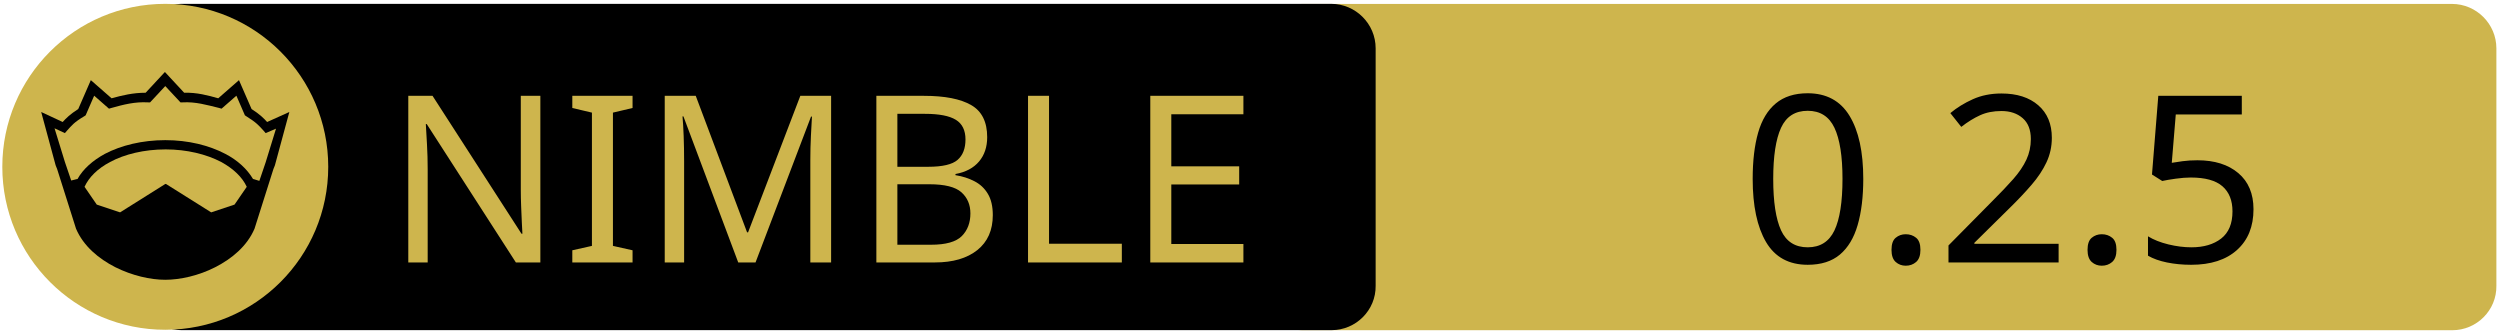
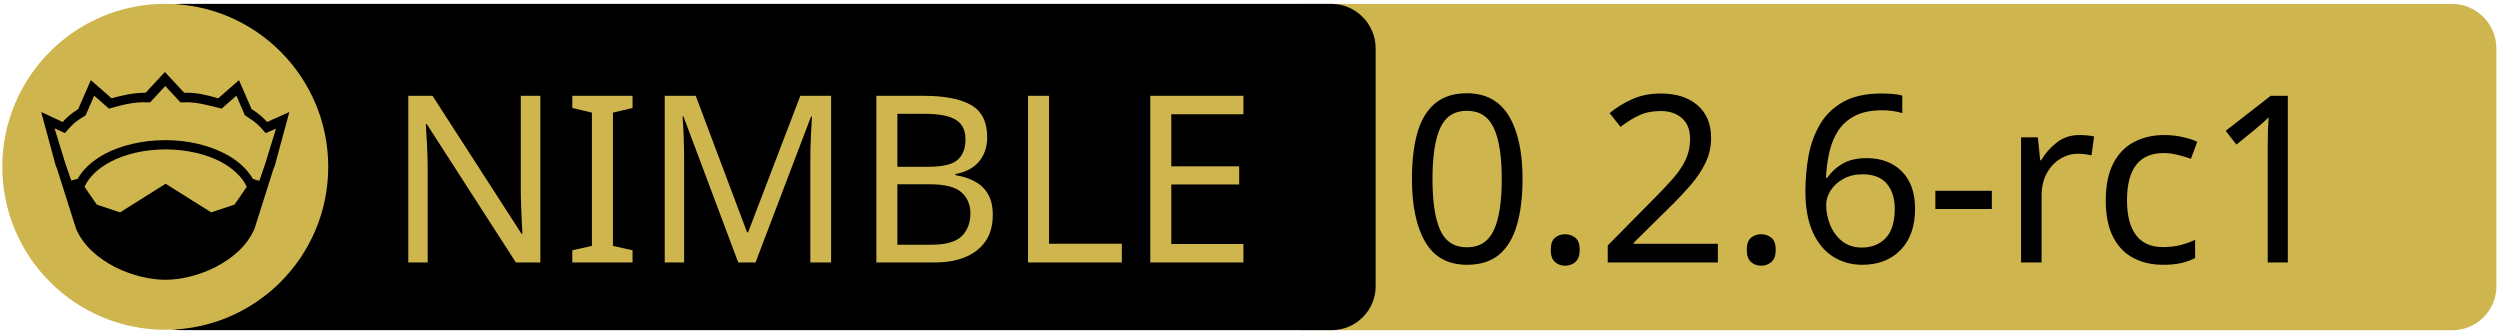
<svg xmlns="http://www.w3.org/2000/svg" xmlns:xlink="http://www.w3.org/1999/xlink" width="675" height="90" xml:space="preserve" version="1.1">
  <a xlink:href="https://github.com/nim-windowing/surfer">
    <g>
      <path fill="#CEB54D" id="svg_15" d="m662.123,89.159l-310.5,0c-6.6,0 -12,-5.4 -12,-12l0,-64.1c0,-6.6 5.4,-12 12,-12l310.4,0c6.6,0 12,5.4 12,12l0,64.1c0.1,6.6 -5.3,12 -11.9,12z" />
      <path id="svg_1" d="m359.524,89.139l-310.5,0c-6.6,0 -12,-5.4 -12,-12l0,-64.1c0,-6.6 5.4,-12 12,-12l310.4,0c6.6,0 12,5.4 12,12l0,64.1c0.1,6.6 -5.3,12 -11.9,12z" />
      <rect id="svg_2" fill="none" height="45.9" width="315.3" class="st0" y="24.539" x="60.224" />
      <circle id="svg_4" fill="#CEB54D" r="44" cy="45.039" cx="44.624" class="st1" />
      <g id="XMLID_4_">
        <path id="svg_5" d="m78.124,30.239l-3.9,14.4l-0.4,1l-5.1,16.1c0,0 0,0 0,0c-2,4.7 -6.1,8.1 -10.6,10.4c-4.5,2.3 -9.5,3.4 -13.5,3.4c-4,0 -8.9,-1.1 -13.5,-3.4c-4.5,-2.3 -8.6,-5.7 -10.6,-10.4c0,0 0,0 0,0l-5.1,-16.1l-0.4,-1l-3.9,-14.4l5.8,2.7c0.9,-1 2,-2.1 4.2,-3.5l3.4,-7.8l5.6,4.9c2.9,-0.8 5.8,-1.5 9.2,-1.5l5.2,-5.6l5.2,5.6c3.4,-0.1 6.4,0.7 9.2,1.5l5.6,-4.9l3.4,7.8c2.2,1.4 3.3,2.5 4.2,3.5l6,-2.7z" />
        <g id="XMLID_6_">
          <g id="svg_6">
            <path id="svg_7" fill="#CEB54D" d="m66.624,50.439l-3.3,4.8l-6.3,2.1l-12.1,-7.6c-0.1,-0.1 -0.3,-0.1 -0.4,0l-12.1,7.6l-6.3,-2.1l-3.3,-4.8c1.2,-2.6 3.5,-4.9 6.9,-6.7c3.9,-2.1 9.2,-3.4 15,-3.4c5.7,0 11,1.3 15,3.4c3.3,1.8 5.7,4.1 6.9,6.7z" class="st1" />
          </g>
          <g id="svg_8" />
        </g>
        <g id="XMLID_5_">
          <g id="svg_9">
            <path id="svg_10" fill="#CEB54D" d="m74.524,34.739l-2.8,9.1l-1.7,5l-1.6,-0.5c0,0 -0.1,0 -0.1,0c-1.6,-2.7 -4.2,-5.1 -7.5,-6.8c-4.4,-2.3 -10,-3.7 -16.2,-3.7c-6.2,0 -11.9,1.4 -16.3,3.7c-3.3,1.8 -5.9,4.1 -7.4,6.8c0,0 -0.1,0 -0.1,0l-1.6,0.4l-1.7,-5l-2.8,-9.1l2.8,1.3l0.6,-0.7c1.2,-1.3 1.8,-2.2 4.7,-3.9l0.3,-0.2l2.3,-5.3l4,3.5l0.7,-0.2c3.2,-0.9 6.3,-1.7 9.8,-1.5l0.6,0l4.1,-4.4l4.1,4.4l0.6,0c3.5,-0.2 6.5,0.7 9.8,1.5l0.7,0.2l4,-3.5l2.3,5.3l0.3,0.2c2.9,1.8 3.5,2.6 4.7,3.9l0.6,0.7l2.8,-1.2z" class="st1" />
          </g>
          <g id="svg_11" />
        </g>
      </g>
      <text x="-442" y="-350.021" id="svg_16" font-size="63px" font-family="'PT Sans Caption', 'Tahoma', 'Helvetica Neue Medium', 'PT Sans', sans-serif" fill="#CEB54D" class="st1 st2 st3" transform="matrix(1 0 0 1 546.13 420.879)">NIMBLE</text>
-       <text x="-76.0" y="-350.012" id="svg_17" font-size="63.012px" font-family="'PT Sans Caption', 'Tahoma', 'Helvetica Neue Medium', 'PT Sans', sans-serif" fill="#000000" class="st1 st2 st3" transform="matrix(1 0 0 1 546.13 420.879)">0.2.5</text>
+       <text x="-168.0" y="-350.012" id="svg_17" font-size="63.012px" font-family="'PT Sans Caption', 'Tahoma', 'Helvetica Neue Medium', 'PT Sans', sans-serif" fill="#000000" class="st1 st2 st3" transform="matrix(1 0 0 1 546.13 420.879)">0.2.6-rc1</text>
    </g>
  </a>
</svg>
